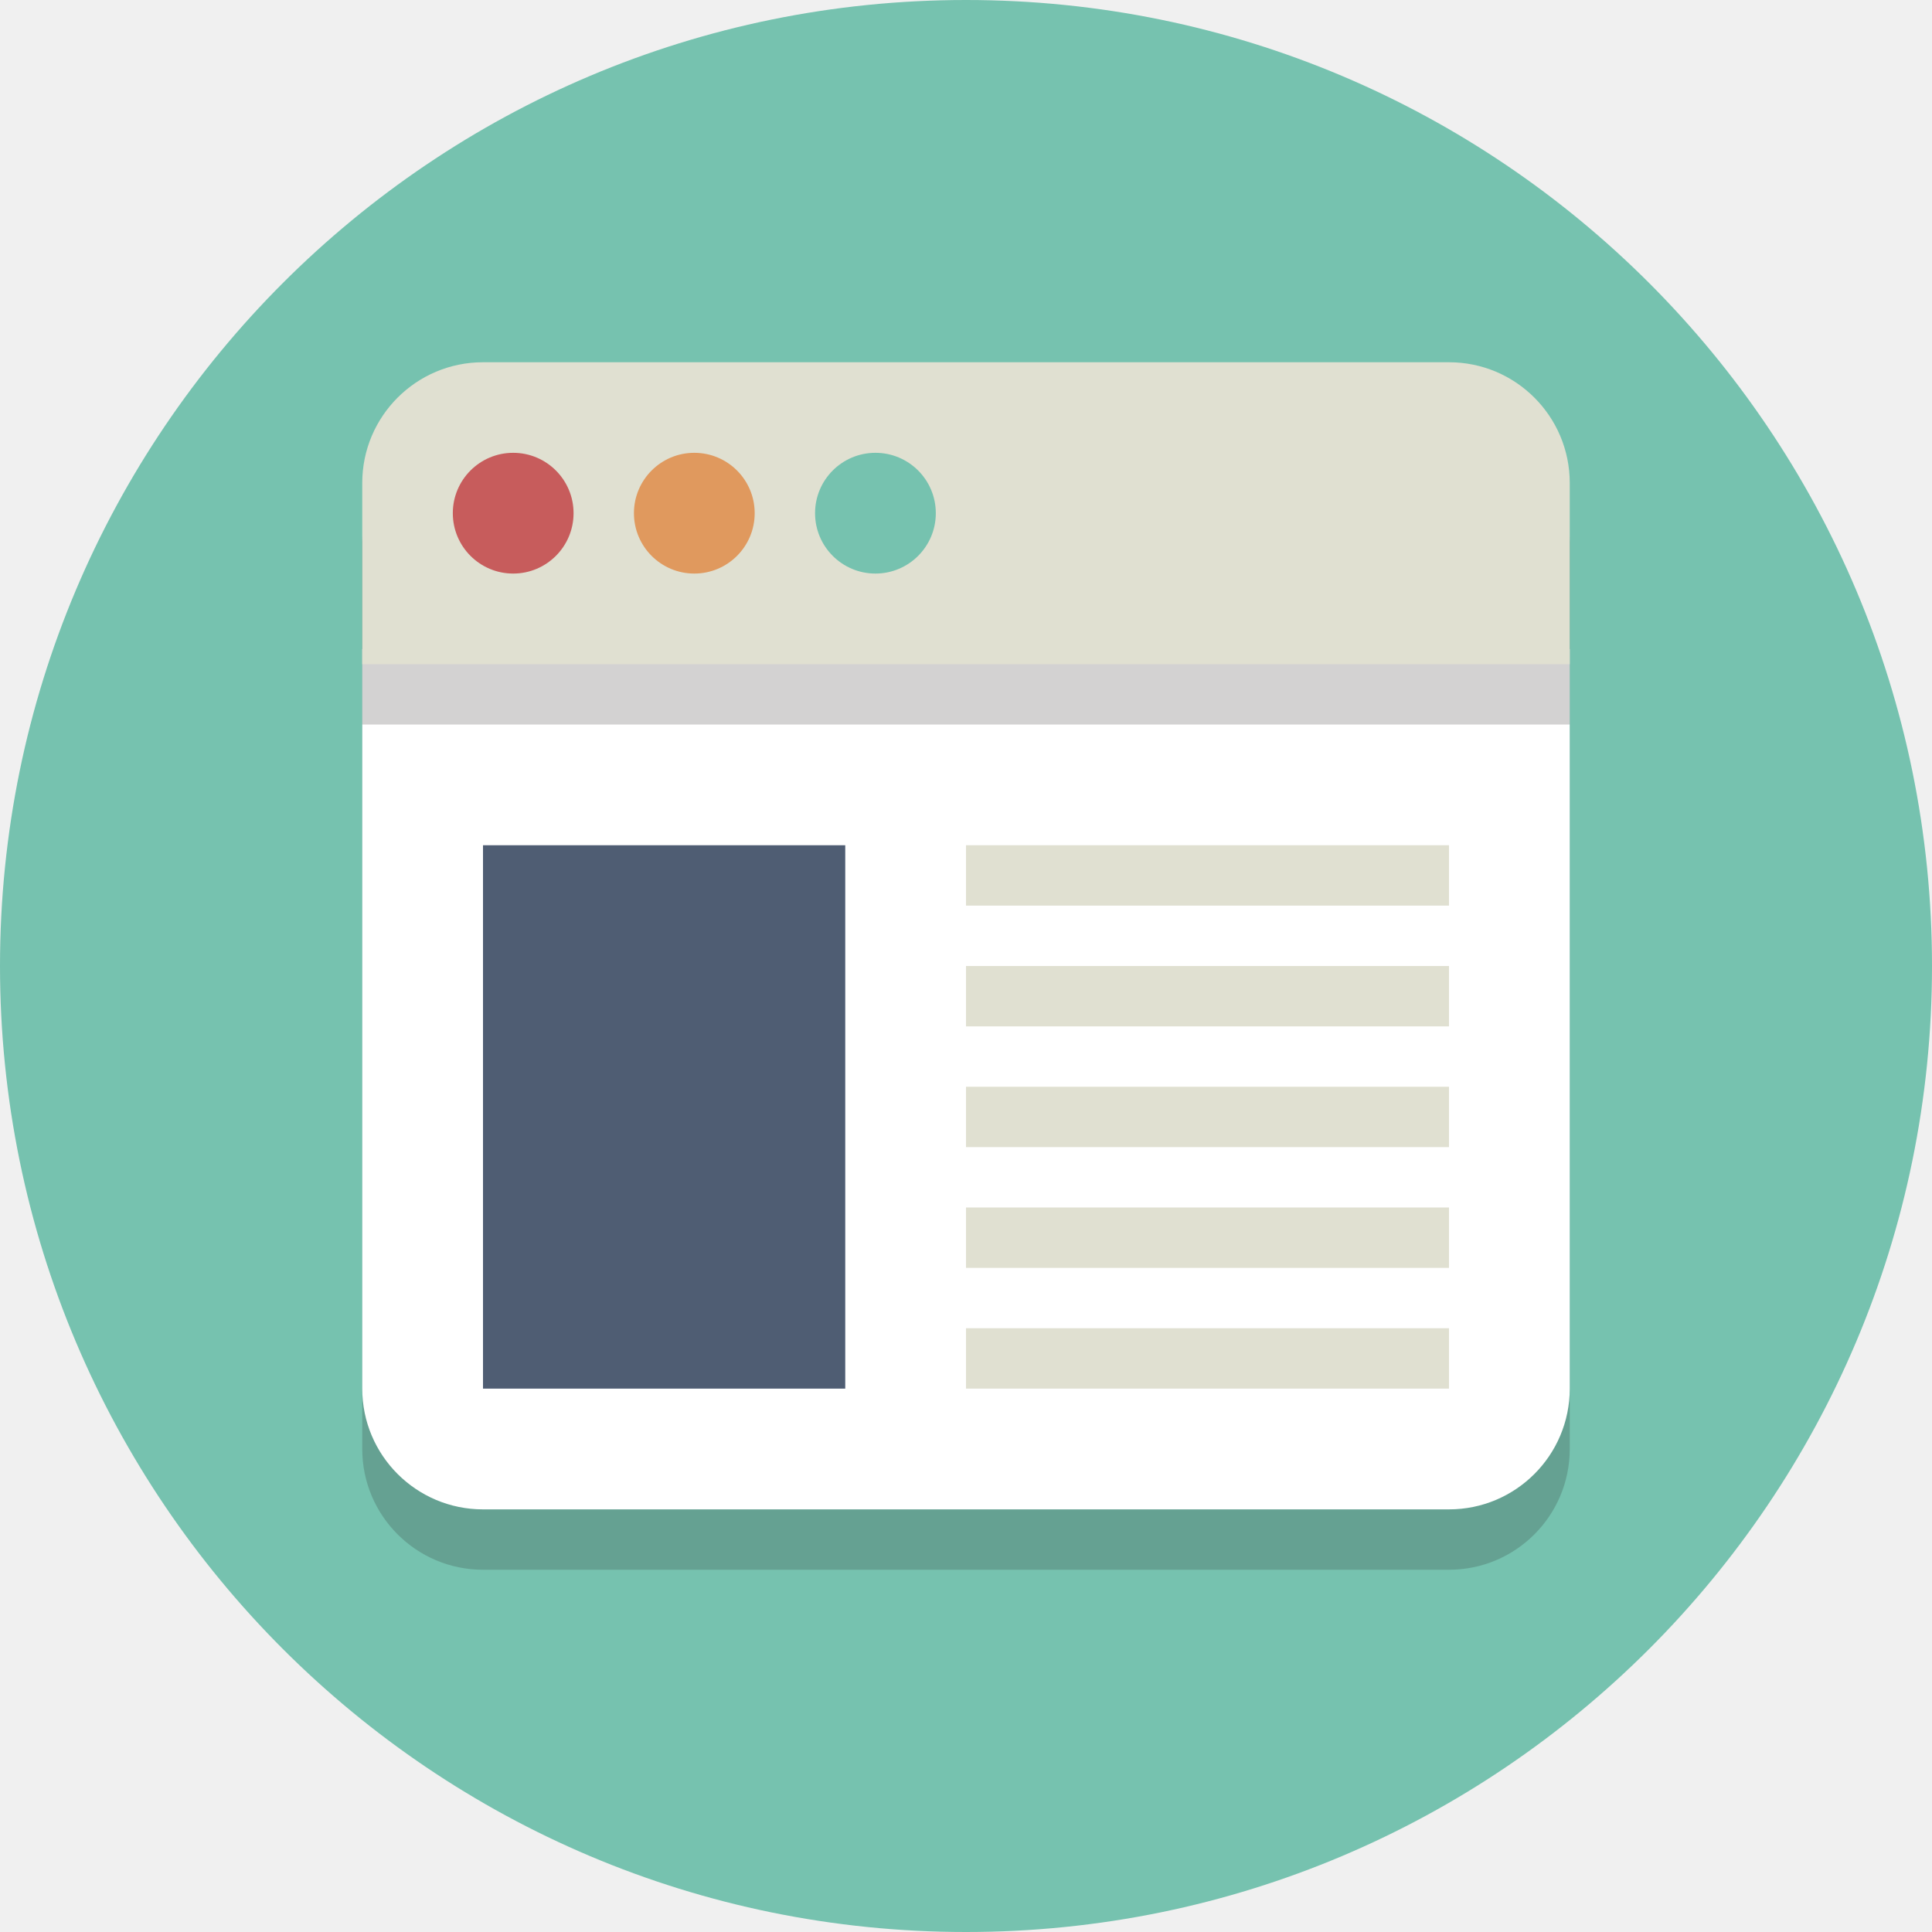
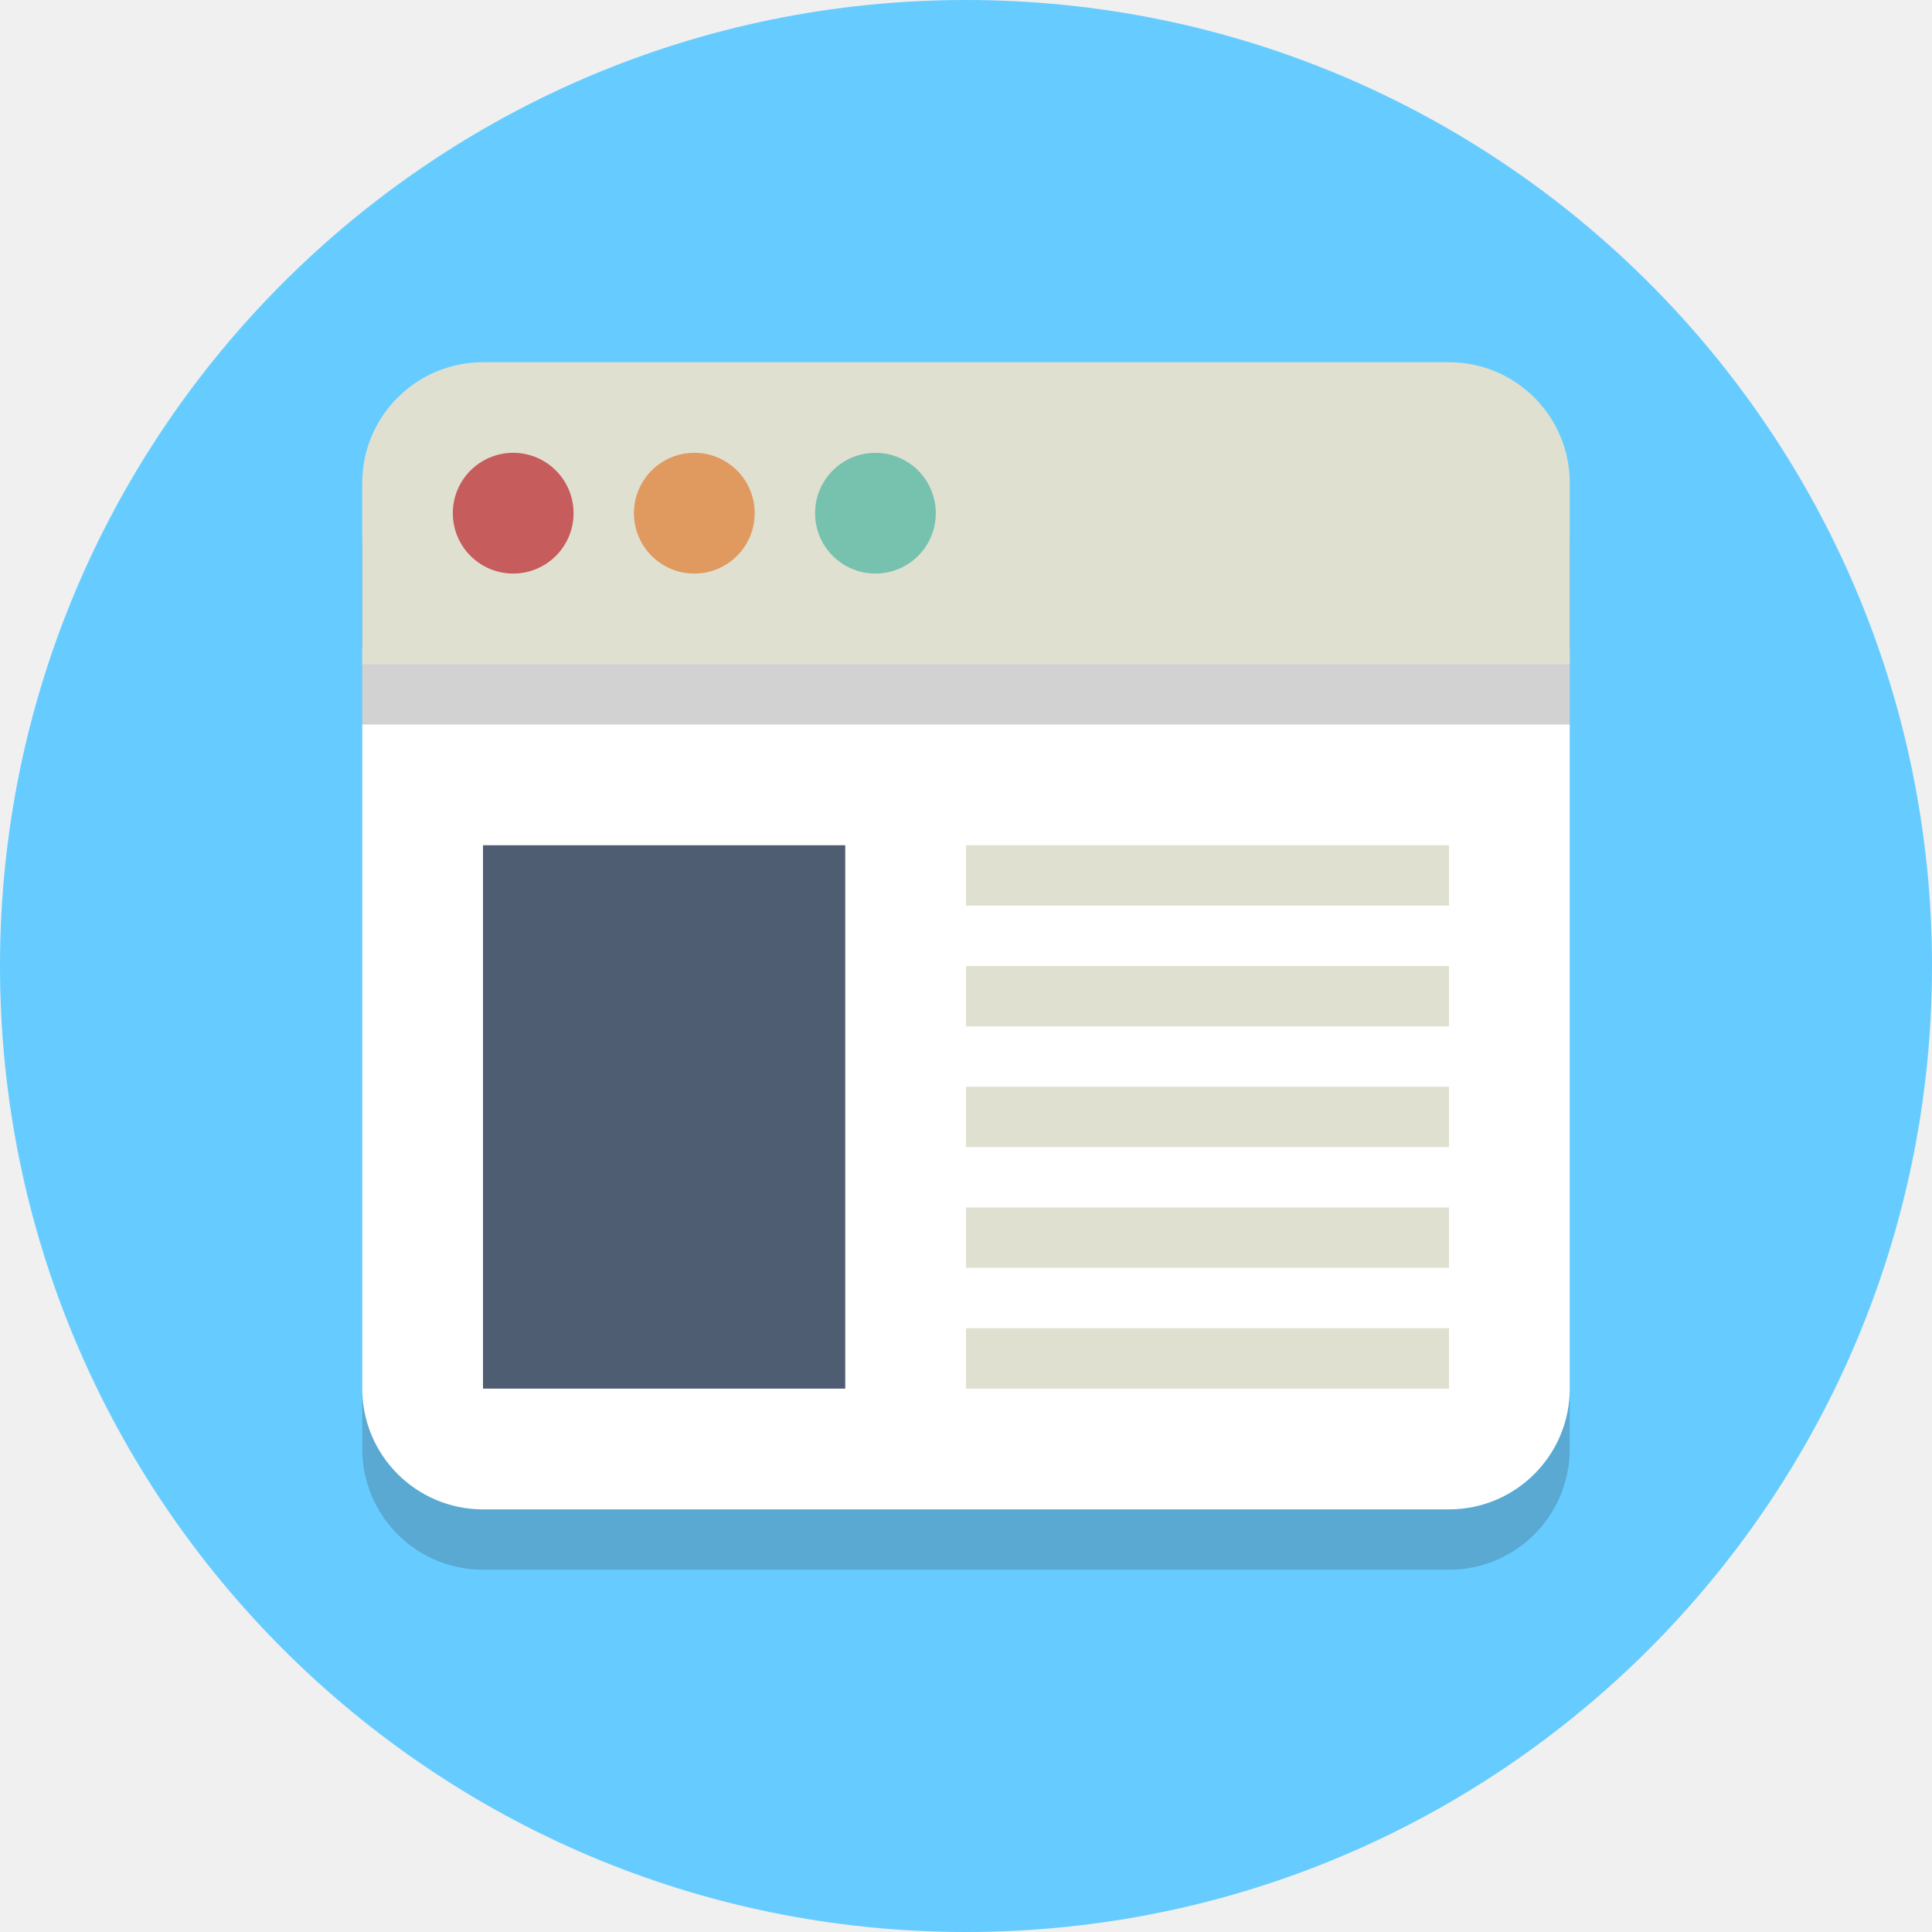
<svg xmlns="http://www.w3.org/2000/svg" enable-background="new 0 0 64 64" height="64px" version="1.1" viewBox="0 0 64 64" width="64px" xml:space="preserve">
  <g id="Layer_1">
    <g>
-       <circle cx="32" cy="32" fill="#76c2af" r="32" />
+       <circle cx="32" cy="32" fill="#66ccff" r="32" />
    </g>
    <g opacity="0.2">
      <path d="M52,48c0,2.209-1.791,4-4,4H16c-2.209,0-4-1.791-4-4V18c0-2.209,1.791-4,4-4h32c2.209,0,4,1.791,4,4V48z" fill="#231F20" />
    </g>
    <g>
      <path d="M12,21.5V46c0,2.209,1.791,4,4,4h32c2.209,0,4-1.791,4-4V21.5H12z" fill="#FFFFFF" />
    </g>
    <g opacity="0.2">
      <path d="M52,18c0-2.209-1.791-4-4-4H16c-2.209,0-4,1.791-4,4v6h40V18z" fill="#231F20" />
    </g>
    <g>
      <path d="M52,16c0-2.209-1.791-4-4-4H16c-2.209,0-4,1.791-4,4v6h40V16z" fill="#E0E0D1" />
    </g>
    <g>
      <circle cx="23" cy="17" fill="#E0995E" r="2" />
    </g>
    <g>
      <circle cx="29" cy="17" fill="#76C2AF" r="2" />
    </g>
    <g>
      <circle cx="17" cy="17" fill="#C75C5C" r="2" />
    </g>
    <g>
      <rect fill="#4F5D73" height="18" width="12" x="16" y="28" />
    </g>
    <g>
      <rect fill="#E0E0D1" height="2" width="16" x="32" y="28" />
    </g>
    <g>
      <rect fill="#E0E0D1" height="2" width="16" x="32" y="32" />
    </g>
    <g>
      <rect fill="#E0E0D1" height="2" width="16" x="32" y="36" />
    </g>
    <g>
      <rect fill="#E0E0D1" height="2" width="16" x="32" y="40" />
    </g>
    <g>
      <rect fill="#E0E0D1" height="2" width="16" x="32" y="44" />
    </g>
  </g>
  <g id="Layer_2" />
</svg>
